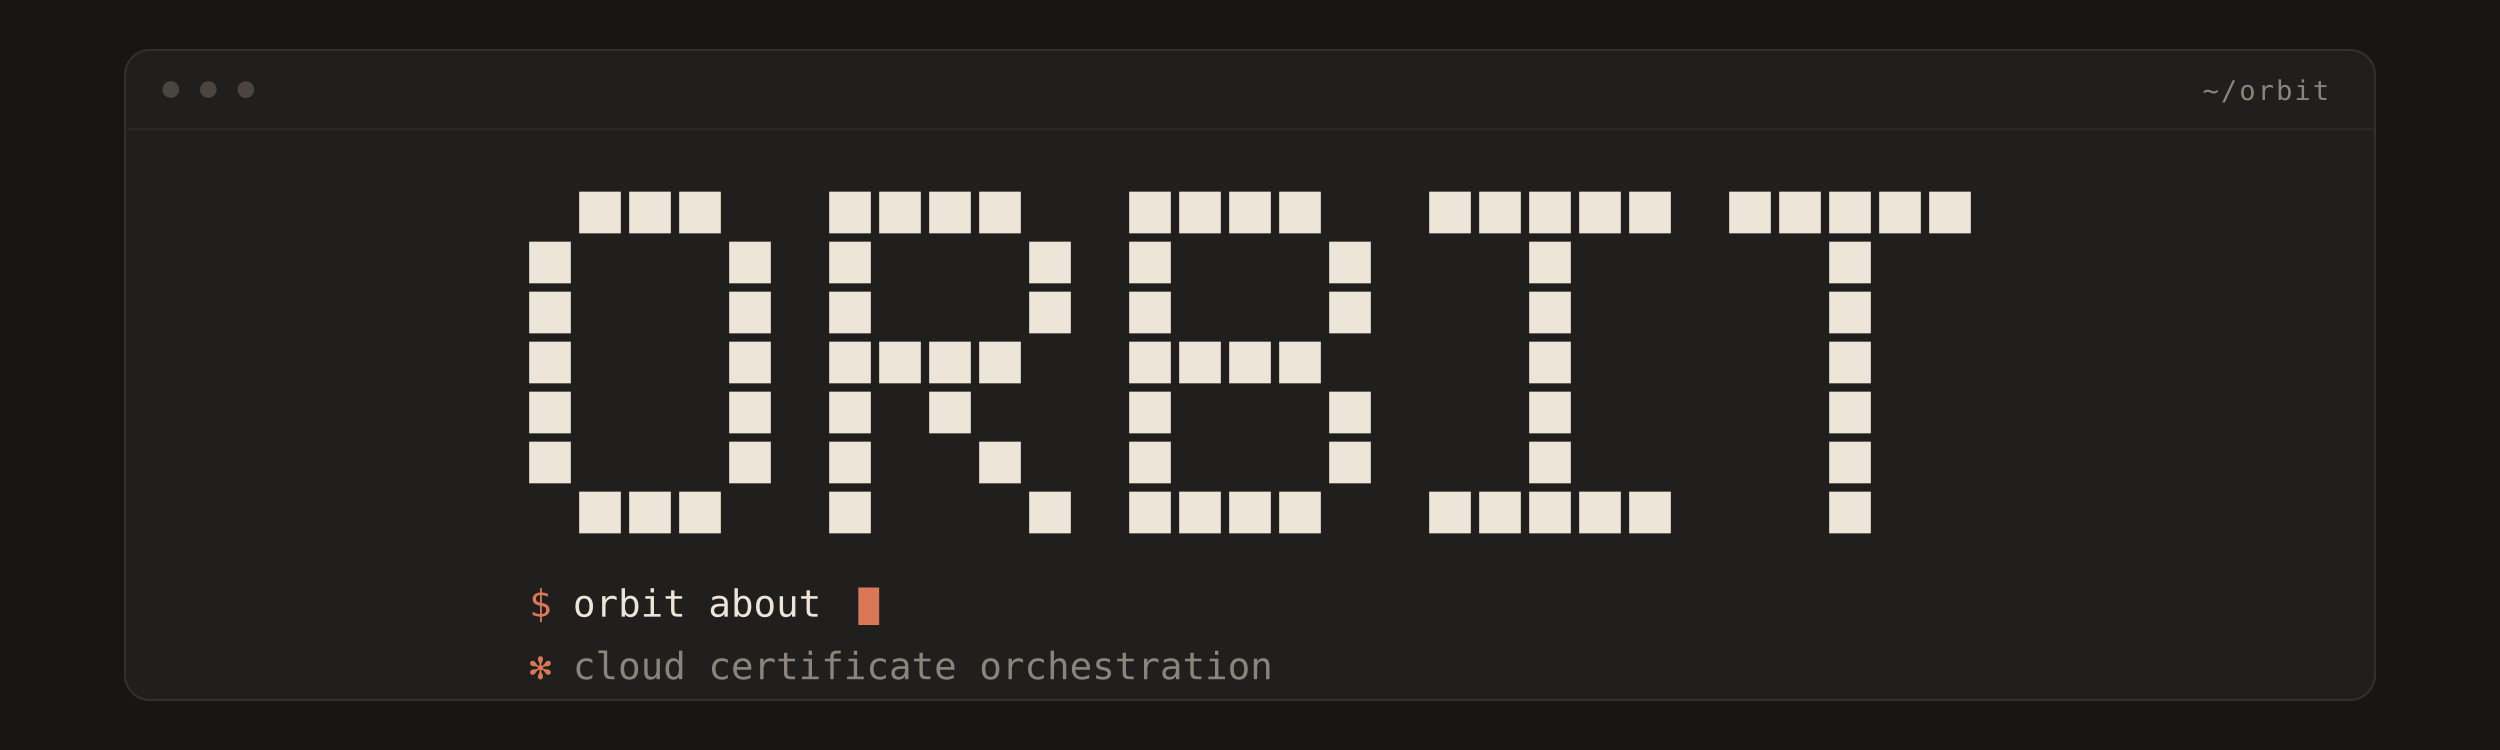
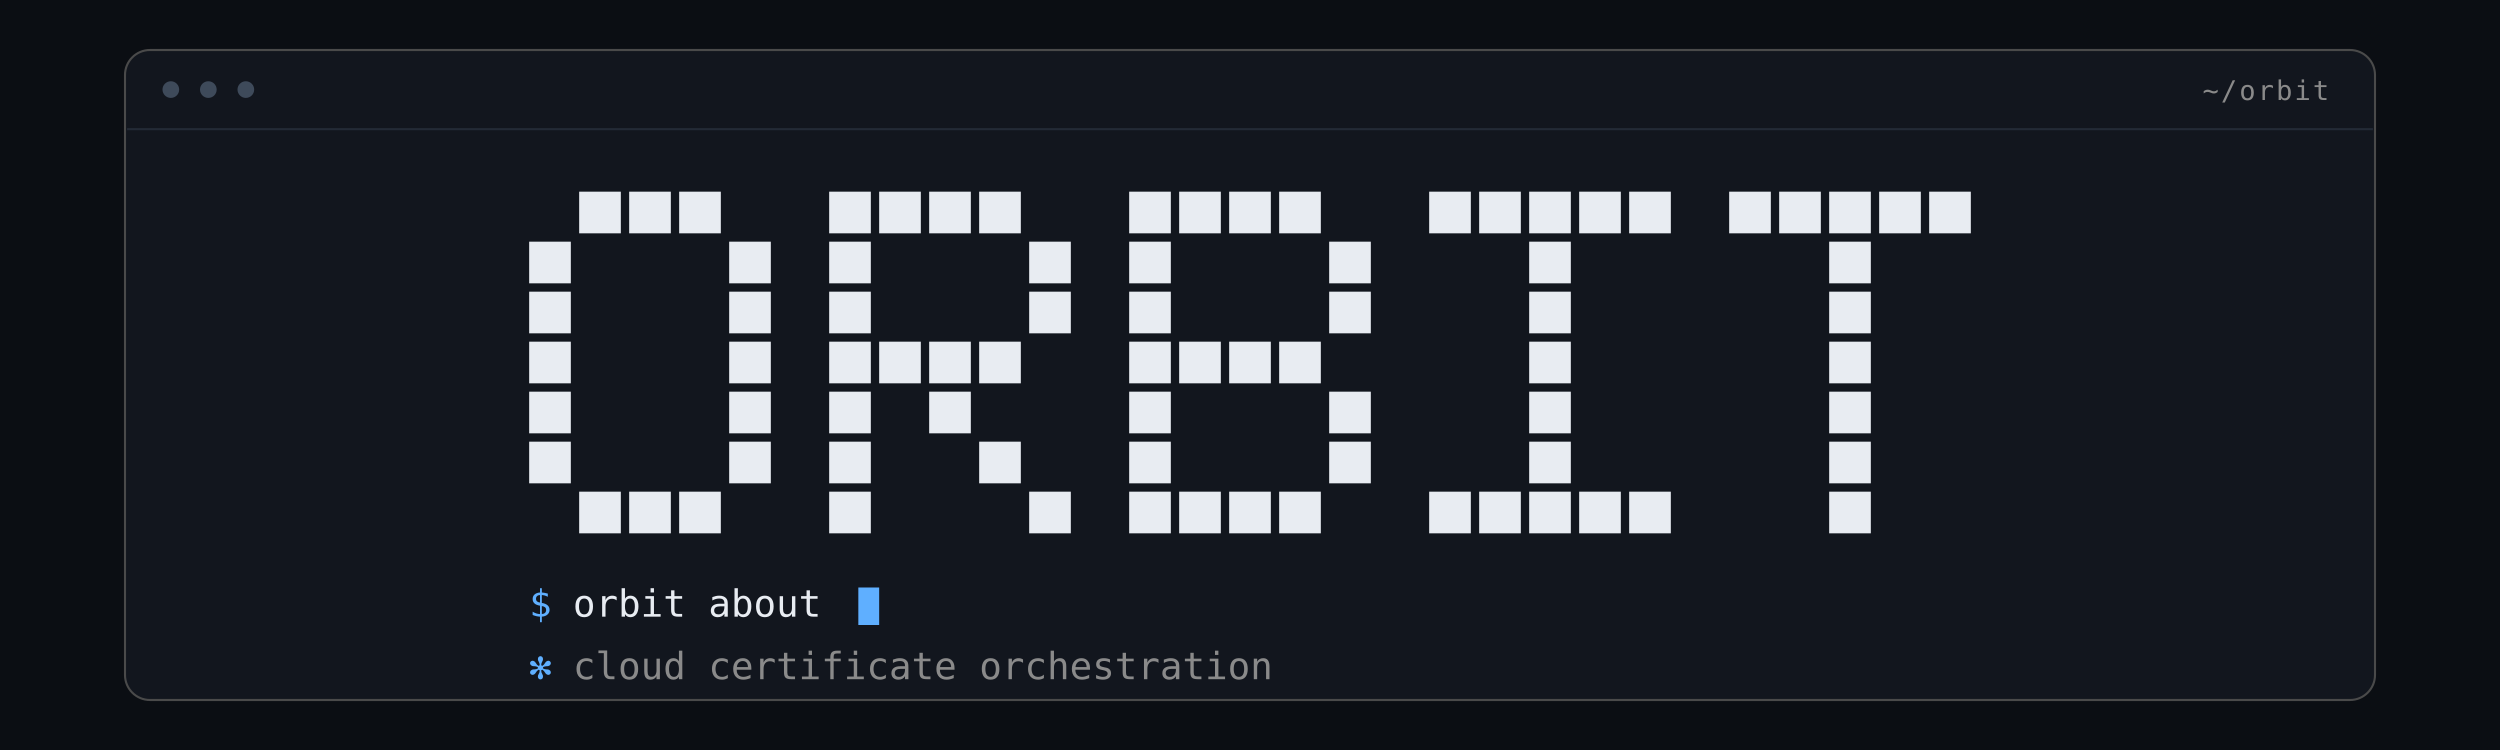
<svg xmlns="http://www.w3.org/2000/svg" viewBox="0 0 1200 360" width="1200" height="360" role="img" aria-label="Orbit — a pixel wordmark in a terminal window">
-   <rect width="1200" height="360" fill="#171614" />
-   <rect x="60" y="24" width="1080" height="312" rx="12" fill="#201F1D" stroke="#332F2A" stroke-width="1" />
-   <line x1="61" y1="62" x2="1139" y2="62" stroke="#2C2A26" stroke-width="1" />
-   <g fill="#4A463F">
+   <rect width="1200" height="360" fill="#0B0E13" />
+   <rect x="60" y="24" width="1080" height="312" rx="12" fill="#12161E" stroke="#4A4A4A" stroke-width="1" />
+   <line x1="61" y1="62" x2="1139" y2="62" stroke="#232A36" stroke-width="1" />
+   <g fill="#3E4A5A">
    <circle cx="82" cy="43" r="4" />
    <circle cx="100" cy="43" r="4" />
    <circle cx="118" cy="43" r="4" />
  </g>
-   <text x="1118" y="48" text-anchor="end" fill="#8A857C" font-family="ui-monospace, SFMono-Regular, Menlo, Consolas, monospace" font-size="13" letter-spacing="1">~/orbit</text>
-   <g id="wordmark" data-pixel="20" data-advance="24" fill="#EDE6D8">
+   <text x="1118" y="48" text-anchor="end" fill="#8A8A8A" font-family="ui-monospace, SFMono-Regular, Menlo, Consolas, monospace" font-size="13" letter-spacing="1">~/orbit</text>
+   <g id="wordmark" data-pixel="20" data-advance="24" fill="#E8ECF2">
    <rect x="278" y="92" width="20" height="20" />
    <rect x="302" y="92" width="20" height="20" />
    <rect x="326" y="92" width="20" height="20" />
    <rect x="398" y="92" width="20" height="20" />
    <rect x="422" y="92" width="20" height="20" />
    <rect x="446" y="92" width="20" height="20" />
    <rect x="470" y="92" width="20" height="20" />
    <rect x="542" y="92" width="20" height="20" />
    <rect x="566" y="92" width="20" height="20" />
    <rect x="590" y="92" width="20" height="20" />
    <rect x="614" y="92" width="20" height="20" />
    <rect x="686" y="92" width="20" height="20" />
    <rect x="710" y="92" width="20" height="20" />
    <rect x="734" y="92" width="20" height="20" />
    <rect x="758" y="92" width="20" height="20" />
    <rect x="782" y="92" width="20" height="20" />
    <rect x="830" y="92" width="20" height="20" />
    <rect x="854" y="92" width="20" height="20" />
    <rect x="878" y="92" width="20" height="20" />
    <rect x="902" y="92" width="20" height="20" />
    <rect x="926" y="92" width="20" height="20" />
    <rect x="254" y="116" width="20" height="20" />
    <rect x="350" y="116" width="20" height="20" />
    <rect x="398" y="116" width="20" height="20" />
    <rect x="494" y="116" width="20" height="20" />
    <rect x="542" y="116" width="20" height="20" />
    <rect x="638" y="116" width="20" height="20" />
    <rect x="734" y="116" width="20" height="20" />
    <rect x="878" y="116" width="20" height="20" />
    <rect x="254" y="140" width="20" height="20" />
    <rect x="350" y="140" width="20" height="20" />
    <rect x="398" y="140" width="20" height="20" />
    <rect x="494" y="140" width="20" height="20" />
    <rect x="542" y="140" width="20" height="20" />
    <rect x="638" y="140" width="20" height="20" />
    <rect x="734" y="140" width="20" height="20" />
    <rect x="878" y="140" width="20" height="20" />
    <rect x="254" y="164" width="20" height="20" />
    <rect x="350" y="164" width="20" height="20" />
    <rect x="398" y="164" width="20" height="20" />
    <rect x="422" y="164" width="20" height="20" />
    <rect x="446" y="164" width="20" height="20" />
    <rect x="470" y="164" width="20" height="20" />
    <rect x="542" y="164" width="20" height="20" />
    <rect x="566" y="164" width="20" height="20" />
    <rect x="590" y="164" width="20" height="20" />
    <rect x="614" y="164" width="20" height="20" />
    <rect x="734" y="164" width="20" height="20" />
    <rect x="878" y="164" width="20" height="20" />
    <rect x="254" y="188" width="20" height="20" />
    <rect x="350" y="188" width="20" height="20" />
    <rect x="398" y="188" width="20" height="20" />
    <rect x="446" y="188" width="20" height="20" />
    <rect x="542" y="188" width="20" height="20" />
    <rect x="638" y="188" width="20" height="20" />
    <rect x="734" y="188" width="20" height="20" />
    <rect x="878" y="188" width="20" height="20" />
    <rect x="254" y="212" width="20" height="20" />
    <rect x="350" y="212" width="20" height="20" />
    <rect x="398" y="212" width="20" height="20" />
    <rect x="470" y="212" width="20" height="20" />
    <rect x="542" y="212" width="20" height="20" />
    <rect x="638" y="212" width="20" height="20" />
    <rect x="734" y="212" width="20" height="20" />
    <rect x="878" y="212" width="20" height="20" />
    <rect x="278" y="236" width="20" height="20" />
    <rect x="302" y="236" width="20" height="20" />
    <rect x="326" y="236" width="20" height="20" />
    <rect x="398" y="236" width="20" height="20" />
    <rect x="494" y="236" width="20" height="20" />
    <rect x="542" y="236" width="20" height="20" />
    <rect x="566" y="236" width="20" height="20" />
    <rect x="590" y="236" width="20" height="20" />
    <rect x="614" y="236" width="20" height="20" />
    <rect x="686" y="236" width="20" height="20" />
    <rect x="710" y="236" width="20" height="20" />
    <rect x="734" y="236" width="20" height="20" />
    <rect x="758" y="236" width="20" height="20" />
    <rect x="782" y="236" width="20" height="20" />
    <rect x="878" y="236" width="20" height="20" />
  </g>
-   <text x="254" y="296" fill="#D97757" font-family="ui-monospace, SFMono-Regular, Menlo, Consolas, monospace" font-size="18">$</text>
-   <text x="275" y="296" fill="#EDE6D8" font-family="ui-monospace, SFMono-Regular, Menlo, Consolas, monospace" font-size="18">orbit about</text>
-   <rect x="412" y="282" width="10" height="18" fill="#D97757" />
-   <text x="254" y="326" fill="#D97757" font-family="ui-monospace, SFMono-Regular, Menlo, Consolas, monospace" font-size="18">✻</text>
-   <text x="275" y="326" fill="#8A857C" font-family="ui-monospace, SFMono-Regular, Menlo, Consolas, monospace" font-size="18">cloud certificate orchestration</text>
+   <text x="254" y="296" fill="#5FAFFF" font-family="ui-monospace, SFMono-Regular, Menlo, Consolas, monospace" font-size="18">$</text>
+   <text x="275" y="296" fill="#E8ECF2" font-family="ui-monospace, SFMono-Regular, Menlo, Consolas, monospace" font-size="18">orbit about</text>
+   <rect x="412" y="282" width="10" height="18" fill="#5FAFFF" />
+   <text x="254" y="326" fill="#5FAFFF" font-family="ui-monospace, SFMono-Regular, Menlo, Consolas, monospace" font-size="18">✻</text>
+   <text x="275" y="326" fill="#8A8A8A" font-family="ui-monospace, SFMono-Regular, Menlo, Consolas, monospace" font-size="18">cloud certificate orchestration</text>
</svg>
